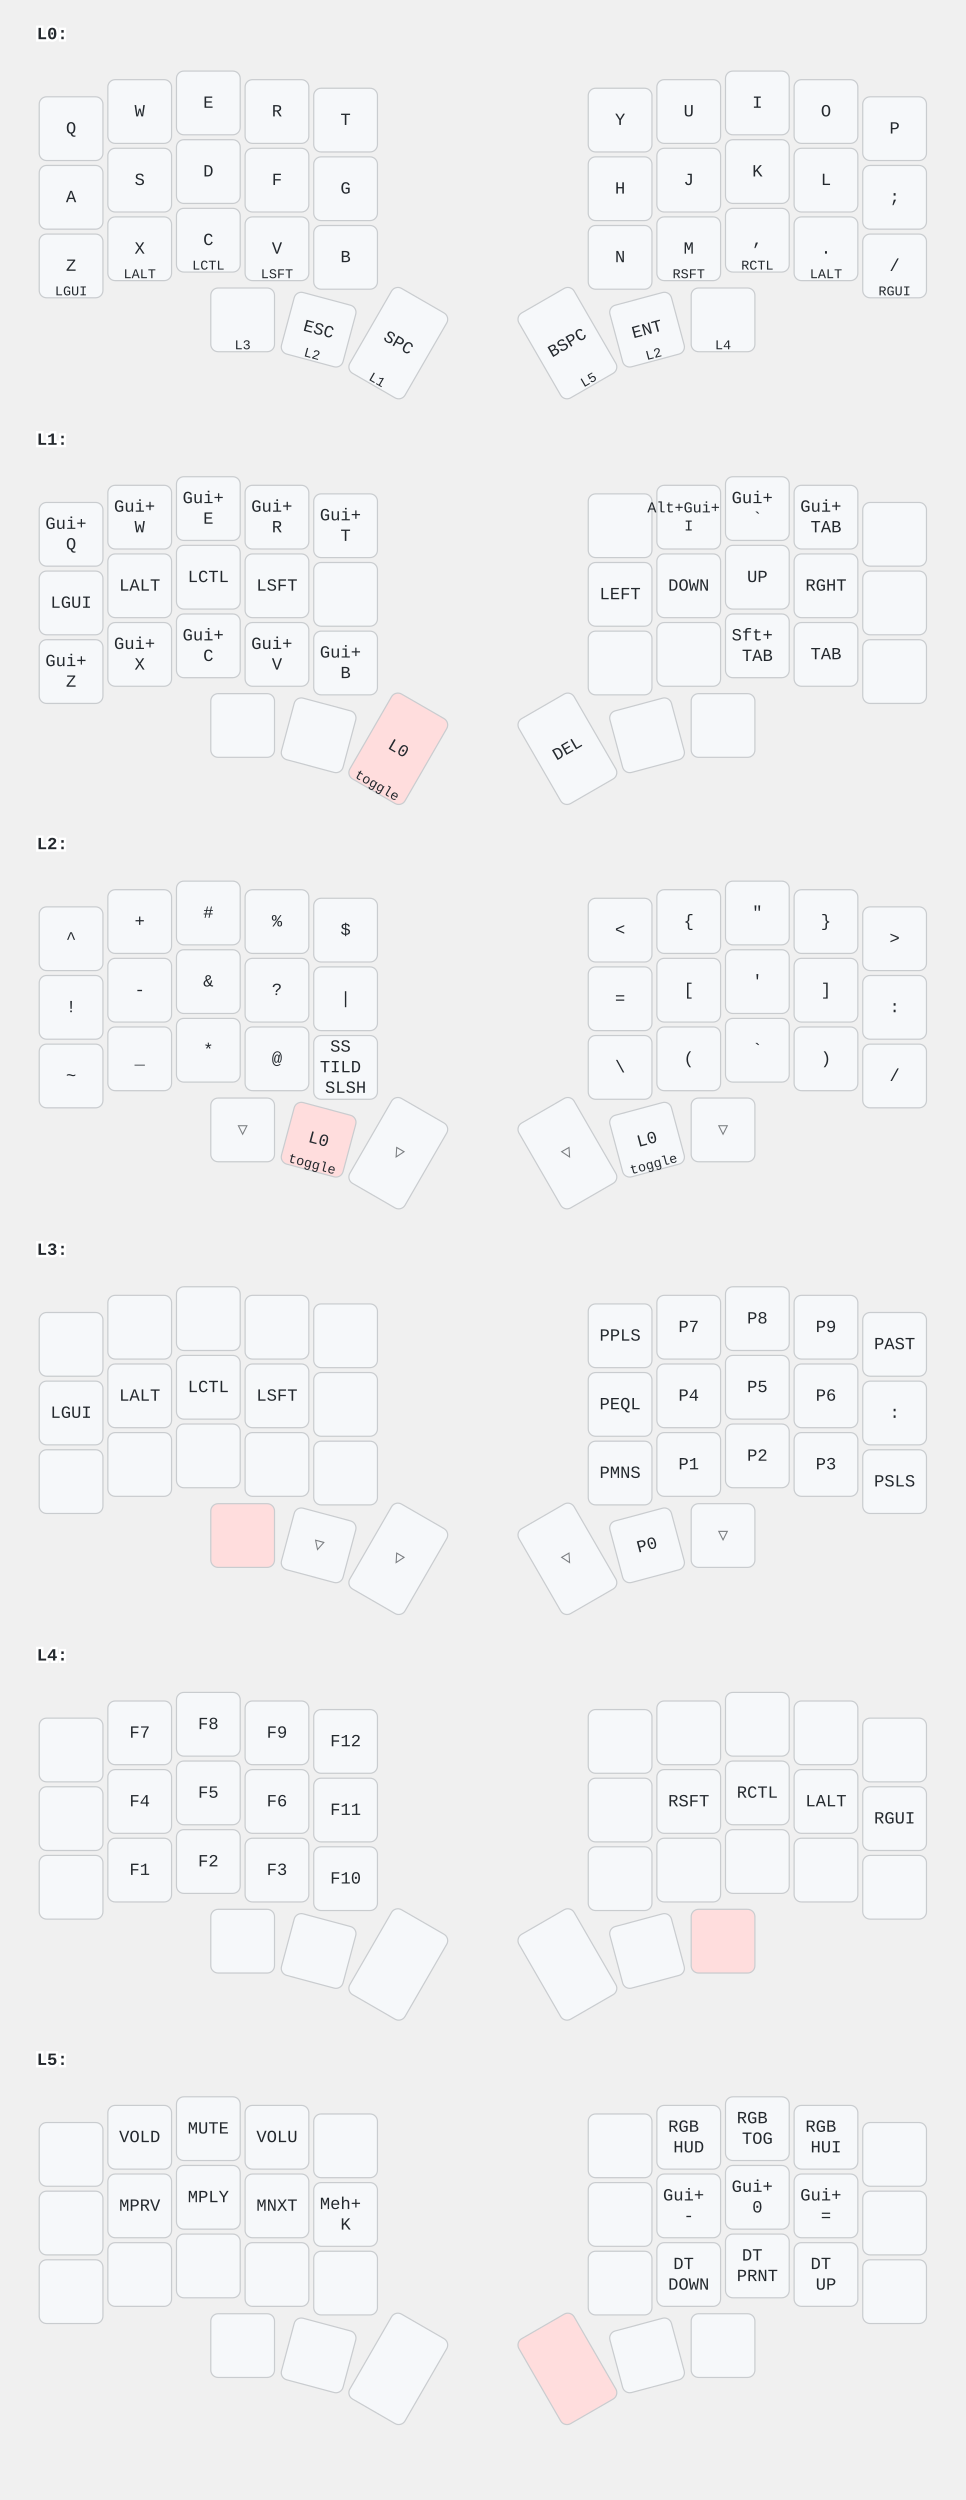
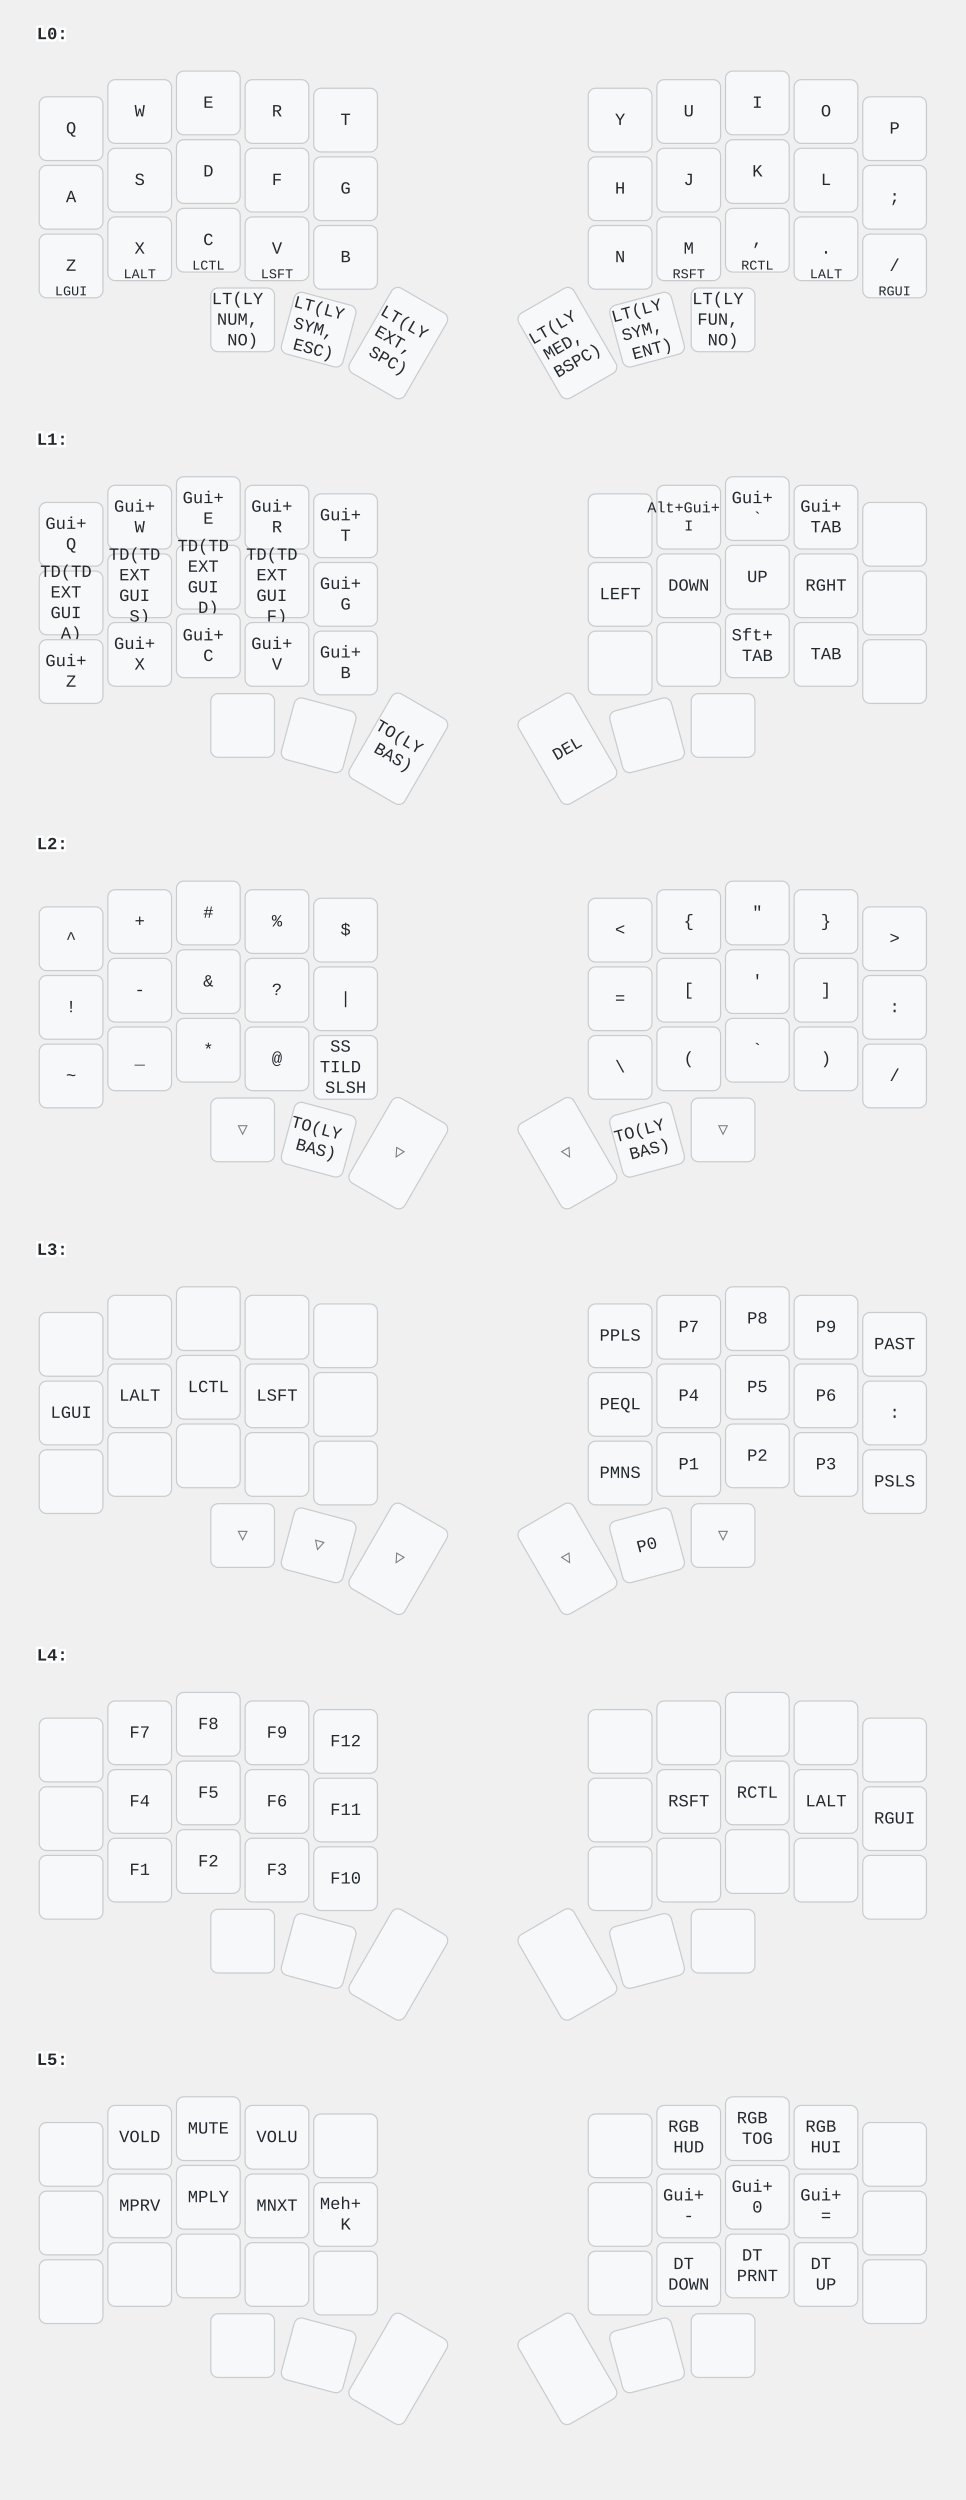
<svg xmlns="http://www.w3.org/2000/svg" width="788" height="2040" viewBox="0 0 788 2040" class="keymap">
  <style>/* inherit to force styles through use tags */
svg path {
    fill: inherit;
}

/* font and background color specifications */
svg.keymap {
    font-family: SFMono-Regular,Consolas,Liberation Mono,Menlo,monospace;
    font-size: 14px;
    font-kerning: normal;
    text-rendering: optimizeLegibility;
    fill: #24292e;
}

/* default key styling */
rect.key {
    fill: #f6f8fa;
}

rect.key, rect.combo {
    stroke: #c9cccf;
    stroke-width: 1;
}

/* default key side styling, only used is draw_key_sides is set */
rect.side {
    filter: brightness(90%);
}

/* color accent for combo boxes */
rect.combo, rect.combo-separate {
    fill: #cdf;
}

/* color accent for held keys */
rect.held, rect.combo.held {
    fill: #fdd;
}

/* color accent for ghost (optional) keys */
rect.ghost, rect.combo.ghost {
    stroke-dasharray: 4, 4;
    stroke-width: 2;
}

text {
    text-anchor: middle;
    dominant-baseline: middle;
}

/* styling for layer labels */
text.label {
    font-weight: bold;
    text-anchor: start;
    stroke: white;
    stroke-width: 4;
    paint-order: stroke;
}

/* styling for optional footer */
text.footer {
    text-anchor: end;
    dominant-baseline: auto;
    stroke: white;
    stroke-width: 4;
    paint-order: stroke;
}

/* styling for combo tap, and key hold/shifted label text */
text.combo, text.hold, text.shifted {
    font-size: 11px;
}

text.hold {
    text-anchor: middle;
    dominant-baseline: auto;
}

text.shifted {
    text-anchor: middle;
    dominant-baseline: hanging;
}

/* styling for hold/shifted label text in combo box */
text.combo.hold, text.combo.shifted {
    font-size: 8px;
}

/* lighter symbol for transparent keys */
text.trans {
    fill: #7b7e81;
}

/* styling for combo dendrons */
path.combo {
    stroke-width: 1;
    stroke: gray;
    fill: none;
}

/* Start Tabler Icons Cleanup */
/* cannot use height/width with glyphs */
.icon-tabler &gt; path {
    fill: inherit;
    stroke: inherit;
    stroke-width: 2;
}
/* hide tabler's default box */
.icon-tabler &gt; path[stroke="none"][fill="none"] {
    visibility: hidden;
}
/* End Tabler Icons Cleanup */
</style>
  <g transform="translate(30, 0)" class="layer-L0">
    <text x="0" y="28" class="label">L0:</text>
    <g transform="translate(0, 56)">
      <g transform="translate(28, 49)" class="key keypos-0">
        <rect rx="6" ry="6" x="-26" y="-26" width="52" height="52" class="key" />
        <text x="0" y="0" class="key tap">Q</text>
      </g>
      <g transform="translate(84, 35)" class="key keypos-1">
        <rect rx="6" ry="6" x="-26" y="-26" width="52" height="52" class="key" />
        <text x="0" y="0" class="key tap">W</text>
      </g>
      <g transform="translate(140, 28)" class="key keypos-2">
        <rect rx="6" ry="6" x="-26" y="-26" width="52" height="52" class="key" />
        <text x="0" y="0" class="key tap">E</text>
      </g>
      <g transform="translate(196, 35)" class="key keypos-3">
        <rect rx="6" ry="6" x="-26" y="-26" width="52" height="52" class="key" />
        <text x="0" y="0" class="key tap">R</text>
      </g>
      <g transform="translate(252, 42)" class="key keypos-4">
        <rect rx="6" ry="6" x="-26" y="-26" width="52" height="52" class="key" />
        <text x="0" y="0" class="key tap">T</text>
      </g>
      <g transform="translate(476, 42)" class="key keypos-5">
        <rect rx="6" ry="6" x="-26" y="-26" width="52" height="52" class="key" />
        <text x="0" y="0" class="key tap">Y</text>
      </g>
      <g transform="translate(532, 35)" class="key keypos-6">
        <rect rx="6" ry="6" x="-26" y="-26" width="52" height="52" class="key" />
        <text x="0" y="0" class="key tap">U</text>
      </g>
      <g transform="translate(588, 28)" class="key keypos-7">
        <rect rx="6" ry="6" x="-26" y="-26" width="52" height="52" class="key" />
        <text x="0" y="0" class="key tap">I</text>
      </g>
      <g transform="translate(644, 35)" class="key keypos-8">
        <rect rx="6" ry="6" x="-26" y="-26" width="52" height="52" class="key" />
        <text x="0" y="0" class="key tap">O</text>
      </g>
      <g transform="translate(700, 49)" class="key keypos-9">
        <rect rx="6" ry="6" x="-26" y="-26" width="52" height="52" class="key" />
        <text x="0" y="0" class="key tap">P</text>
      </g>
      <g transform="translate(28, 105)" class="key keypos-10">
        <rect rx="6" ry="6" x="-26" y="-26" width="52" height="52" class="key" />
        <text x="0" y="0" class="key tap">A</text>
      </g>
      <g transform="translate(84, 91)" class="key keypos-11">
        <rect rx="6" ry="6" x="-26" y="-26" width="52" height="52" class="key" />
        <text x="0" y="0" class="key tap">S</text>
      </g>
      <g transform="translate(140, 84)" class="key keypos-12">
        <rect rx="6" ry="6" x="-26" y="-26" width="52" height="52" class="key" />
        <text x="0" y="0" class="key tap">D</text>
      </g>
      <g transform="translate(196, 91)" class="key keypos-13">
        <rect rx="6" ry="6" x="-26" y="-26" width="52" height="52" class="key" />
        <text x="0" y="0" class="key tap">F</text>
      </g>
      <g transform="translate(252, 98)" class="key keypos-14">
        <rect rx="6" ry="6" x="-26" y="-26" width="52" height="52" class="key" />
        <text x="0" y="0" class="key tap">G</text>
      </g>
      <g transform="translate(476, 98)" class="key keypos-15">
        <rect rx="6" ry="6" x="-26" y="-26" width="52" height="52" class="key" />
        <text x="0" y="0" class="key tap">H</text>
      </g>
      <g transform="translate(532, 91)" class="key keypos-16">
        <rect rx="6" ry="6" x="-26" y="-26" width="52" height="52" class="key" />
        <text x="0" y="0" class="key tap">J</text>
      </g>
      <g transform="translate(588, 84)" class="key keypos-17">
        <rect rx="6" ry="6" x="-26" y="-26" width="52" height="52" class="key" />
        <text x="0" y="0" class="key tap">K</text>
      </g>
      <g transform="translate(644, 91)" class="key keypos-18">
        <rect rx="6" ry="6" x="-26" y="-26" width="52" height="52" class="key" />
        <text x="0" y="0" class="key tap">L</text>
      </g>
      <g transform="translate(700, 105)" class="key keypos-19">
        <rect rx="6" ry="6" x="-26" y="-26" width="52" height="52" class="key" />
        <text x="0" y="0" class="key tap">;</text>
      </g>
      <g transform="translate(28, 161)" class="key keypos-20">
        <rect rx="6" ry="6" x="-26" y="-26" width="52" height="52" class="key" />
        <text x="0" y="0" class="key tap">Z</text>
        <text x="0" y="24" class="key hold">LGUI</text>
      </g>
      <g transform="translate(84, 147)" class="key keypos-21">
        <rect rx="6" ry="6" x="-26" y="-26" width="52" height="52" class="key" />
        <text x="0" y="0" class="key tap">X</text>
        <text x="0" y="24" class="key hold">LALT</text>
      </g>
      <g transform="translate(140, 140)" class="key keypos-22">
        <rect rx="6" ry="6" x="-26" y="-26" width="52" height="52" class="key" />
        <text x="0" y="0" class="key tap">C</text>
        <text x="0" y="24" class="key hold">LCTL</text>
      </g>
      <g transform="translate(196, 147)" class="key keypos-23">
        <rect rx="6" ry="6" x="-26" y="-26" width="52" height="52" class="key" />
        <text x="0" y="0" class="key tap">V</text>
        <text x="0" y="24" class="key hold">LSFT</text>
      </g>
      <g transform="translate(252, 154)" class="key keypos-24">
        <rect rx="6" ry="6" x="-26" y="-26" width="52" height="52" class="key" />
        <text x="0" y="0" class="key tap">B</text>
      </g>
      <g transform="translate(476, 154)" class="key keypos-25">
        <rect rx="6" ry="6" x="-26" y="-26" width="52" height="52" class="key" />
        <text x="0" y="0" class="key tap">N</text>
      </g>
      <g transform="translate(532, 147)" class="key keypos-26">
        <rect rx="6" ry="6" x="-26" y="-26" width="52" height="52" class="key" />
        <text x="0" y="0" class="key tap">M</text>
        <text x="0" y="24" class="key hold">RSFT</text>
      </g>
      <g transform="translate(588, 140)" class="key keypos-27">
        <rect rx="6" ry="6" x="-26" y="-26" width="52" height="52" class="key" />
        <text x="0" y="0" class="key tap">,</text>
        <text x="0" y="24" class="key hold">RCTL</text>
      </g>
      <g transform="translate(644, 147)" class="key keypos-28">
        <rect rx="6" ry="6" x="-26" y="-26" width="52" height="52" class="key" />
        <text x="0" y="0" class="key tap">.</text>
        <text x="0" y="24" class="key hold">LALT</text>
      </g>
      <g transform="translate(700, 161)" class="key keypos-29">
        <rect rx="6" ry="6" x="-26" y="-26" width="52" height="52" class="key" />
        <text x="0" y="0" class="key tap">/</text>
        <text x="0" y="24" class="key hold">RGUI</text>
      </g>
      <g transform="translate(168, 205)" class="key keypos-30">
        <rect rx="6" ry="6" x="-26" y="-26" width="52" height="52" class="key" />
-         <text x="0" y="24" class="key hold">L3</text>
+         <text x="0" y="0" class="key tap">
+           <tspan x="0" dy="-1.2em">LT(LY</tspan>
+           <tspan x="0" dy="1.2em">NUM,</tspan>
+           <tspan x="0" dy="1.2em">NO)</tspan>
+         </text>
      </g>
      <g transform="translate(230, 213) rotate(15.0)" class="key keypos-31">
        <rect rx="6" ry="6" x="-26" y="-26" width="52" height="52" class="key" />
-         <text x="0" y="0" class="key tap">ESC</text>
-         <text x="0" y="24" class="key hold">L2</text>
+         <text x="0" y="0" class="key tap">
+           <tspan x="0" dy="-1.2em">LT(LY</tspan>
+           <tspan x="0" dy="1.2em">SYM,</tspan>
+           <tspan x="0" dy="1.2em">ESC)</tspan>
+         </text>
      </g>
      <g transform="translate(295, 224) rotate(30.0)" class="key keypos-32">
        <rect rx="6" ry="6" x="-26" y="-40" width="52" height="80" class="key" />
-         <text x="0" y="0" class="key tap">SPC</text>
-         <text x="0" y="38" class="key hold">L1</text>
+         <text x="0" y="0" class="key tap">
+           <tspan x="0" dy="-1.2em">LT(LY</tspan>
+           <tspan x="0" dy="1.2em">EXT,</tspan>
+           <tspan x="0" dy="1.2em">SPC)</tspan>
+         </text>
      </g>
      <g transform="translate(433, 224) rotate(-30.0)" class="key keypos-33">
        <rect rx="6" ry="6" x="-26" y="-40" width="52" height="80" class="key" />
-         <text x="0" y="0" class="key tap">BSPC</text>
-         <text x="0" y="38" class="key hold">L5</text>
+         <text x="0" y="0" class="key tap">
+           <tspan x="0" dy="-1.2em">LT(LY</tspan>
+           <tspan x="0" dy="1.2em">MED,</tspan>
+           <tspan x="0" dy="1.2em">BSPC)</tspan>
+         </text>
      </g>
      <g transform="translate(498, 213) rotate(-15.0)" class="key keypos-34">
        <rect rx="6" ry="6" x="-26" y="-26" width="52" height="52" class="key" />
-         <text x="0" y="0" class="key tap">ENT</text>
-         <text x="0" y="24" class="key hold">L2</text>
+         <text x="0" y="0" class="key tap">
+           <tspan x="0" dy="-1.2em">LT(LY</tspan>
+           <tspan x="0" dy="1.2em">SYM,</tspan>
+           <tspan x="0" dy="1.2em">ENT)</tspan>
+         </text>
      </g>
      <g transform="translate(560, 205)" class="key keypos-35">
        <rect rx="6" ry="6" x="-26" y="-26" width="52" height="52" class="key" />
-         <text x="0" y="24" class="key hold">L4</text>
+         <text x="0" y="0" class="key tap">
+           <tspan x="0" dy="-1.2em">LT(LY</tspan>
+           <tspan x="0" dy="1.2em">FUN,</tspan>
+           <tspan x="0" dy="1.2em">NO)</tspan>
+         </text>
      </g>
    </g>
  </g>
  <g transform="translate(30, 331)" class="layer-L1">
    <text x="0" y="28" class="label">L1:</text>
    <g transform="translate(0, 56)">
      <g transform="translate(28, 49)" class="key keypos-0">
        <rect rx="6" ry="6" x="-26" y="-26" width="52" height="52" class="key" />
        <text x="0" y="0" class="key tap">
          <tspan x="0" dy="-0.6em">Gui+</tspan>
          <tspan x="0" dy="1.2em">Q</tspan>
        </text>
      </g>
      <g transform="translate(84, 35)" class="key keypos-1">
        <rect rx="6" ry="6" x="-26" y="-26" width="52" height="52" class="key" />
        <text x="0" y="0" class="key tap">
          <tspan x="0" dy="-0.6em">Gui+</tspan>
          <tspan x="0" dy="1.2em">W</tspan>
        </text>
      </g>
      <g transform="translate(140, 28)" class="key keypos-2">
        <rect rx="6" ry="6" x="-26" y="-26" width="52" height="52" class="key" />
        <text x="0" y="0" class="key tap">
          <tspan x="0" dy="-0.6em">Gui+</tspan>
          <tspan x="0" dy="1.2em">E</tspan>
        </text>
      </g>
      <g transform="translate(196, 35)" class="key keypos-3">
        <rect rx="6" ry="6" x="-26" y="-26" width="52" height="52" class="key" />
        <text x="0" y="0" class="key tap">
          <tspan x="0" dy="-0.6em">Gui+</tspan>
          <tspan x="0" dy="1.2em">R</tspan>
        </text>
      </g>
      <g transform="translate(252, 42)" class="key keypos-4">
        <rect rx="6" ry="6" x="-26" y="-26" width="52" height="52" class="key" />
        <text x="0" y="0" class="key tap">
          <tspan x="0" dy="-0.6em">Gui+</tspan>
          <tspan x="0" dy="1.2em">T</tspan>
        </text>
      </g>
      <g transform="translate(476, 42)" class="key keypos-5">
        <rect rx="6" ry="6" x="-26" y="-26" width="52" height="52" class="key" />
      </g>
      <g transform="translate(532, 35)" class="key keypos-6">
        <rect rx="6" ry="6" x="-26" y="-26" width="52" height="52" class="key" />
        <text x="0" y="0" class="key tap">
          <tspan x="0" dy="-0.6em" style="font-size: 88%">Alt+Gui+</tspan>
          <tspan x="0" dy="1.2em" style="font-size: 88%">I</tspan>
        </text>
      </g>
      <g transform="translate(588, 28)" class="key keypos-7">
        <rect rx="6" ry="6" x="-26" y="-26" width="52" height="52" class="key" />
        <text x="0" y="0" class="key tap">
          <tspan x="0" dy="-0.6em">Gui+</tspan>
          <tspan x="0" dy="1.2em">`</tspan>
        </text>
      </g>
      <g transform="translate(644, 35)" class="key keypos-8">
        <rect rx="6" ry="6" x="-26" y="-26" width="52" height="52" class="key" />
        <text x="0" y="0" class="key tap">
          <tspan x="0" dy="-0.6em">Gui+</tspan>
          <tspan x="0" dy="1.2em">TAB</tspan>
        </text>
      </g>
      <g transform="translate(700, 49)" class="key keypos-9">
        <rect rx="6" ry="6" x="-26" y="-26" width="52" height="52" class="key" />
      </g>
      <g transform="translate(28, 105)" class="key keypos-10">
        <rect rx="6" ry="6" x="-26" y="-26" width="52" height="52" class="key" />
-         <text x="0" y="0" class="key tap">LGUI</text>
+         <text x="0" y="0" class="key tap">
+           <tspan x="0" dy="-1.8em">TD(TD</tspan>
+           <tspan x="0" dy="1.2em">EXT</tspan>
+           <tspan x="0" dy="1.2em">GUI</tspan>
+           <tspan x="0" dy="1.2em">A)</tspan>
+         </text>
      </g>
      <g transform="translate(84, 91)" class="key keypos-11">
        <rect rx="6" ry="6" x="-26" y="-26" width="52" height="52" class="key" />
-         <text x="0" y="0" class="key tap">LALT</text>
+         <text x="0" y="0" class="key tap">
+           <tspan x="0" dy="-1.8em">TD(TD</tspan>
+           <tspan x="0" dy="1.2em">EXT</tspan>
+           <tspan x="0" dy="1.2em">GUI</tspan>
+           <tspan x="0" dy="1.2em">S)</tspan>
+         </text>
      </g>
      <g transform="translate(140, 84)" class="key keypos-12">
        <rect rx="6" ry="6" x="-26" y="-26" width="52" height="52" class="key" />
-         <text x="0" y="0" class="key tap">LCTL</text>
+         <text x="0" y="0" class="key tap">
+           <tspan x="0" dy="-1.8em">TD(TD</tspan>
+           <tspan x="0" dy="1.2em">EXT</tspan>
+           <tspan x="0" dy="1.2em">GUI</tspan>
+           <tspan x="0" dy="1.2em">D)</tspan>
+         </text>
      </g>
      <g transform="translate(196, 91)" class="key keypos-13">
        <rect rx="6" ry="6" x="-26" y="-26" width="52" height="52" class="key" />
-         <text x="0" y="0" class="key tap">LSFT</text>
+         <text x="0" y="0" class="key tap">
+           <tspan x="0" dy="-1.8em">TD(TD</tspan>
+           <tspan x="0" dy="1.2em">EXT</tspan>
+           <tspan x="0" dy="1.2em">GUI</tspan>
+           <tspan x="0" dy="1.2em">F)</tspan>
+         </text>
      </g>
      <g transform="translate(252, 98)" class="key keypos-14">
        <rect rx="6" ry="6" x="-26" y="-26" width="52" height="52" class="key" />
+         <text x="0" y="0" class="key tap">
+           <tspan x="0" dy="-0.6em">Gui+</tspan>
+           <tspan x="0" dy="1.2em">G</tspan>
+         </text>
      </g>
      <g transform="translate(476, 98)" class="key keypos-15">
        <rect rx="6" ry="6" x="-26" y="-26" width="52" height="52" class="key" />
        <text x="0" y="0" class="key tap">LEFT</text>
      </g>
      <g transform="translate(532, 91)" class="key keypos-16">
        <rect rx="6" ry="6" x="-26" y="-26" width="52" height="52" class="key" />
        <text x="0" y="0" class="key tap">DOWN</text>
      </g>
      <g transform="translate(588, 84)" class="key keypos-17">
        <rect rx="6" ry="6" x="-26" y="-26" width="52" height="52" class="key" />
        <text x="0" y="0" class="key tap">UP</text>
      </g>
      <g transform="translate(644, 91)" class="key keypos-18">
        <rect rx="6" ry="6" x="-26" y="-26" width="52" height="52" class="key" />
        <text x="0" y="0" class="key tap">RGHT</text>
      </g>
      <g transform="translate(700, 105)" class="key keypos-19">
        <rect rx="6" ry="6" x="-26" y="-26" width="52" height="52" class="key" />
      </g>
      <g transform="translate(28, 161)" class="key keypos-20">
        <rect rx="6" ry="6" x="-26" y="-26" width="52" height="52" class="key" />
        <text x="0" y="0" class="key tap">
          <tspan x="0" dy="-0.6em">Gui+</tspan>
          <tspan x="0" dy="1.2em">Z</tspan>
        </text>
      </g>
      <g transform="translate(84, 147)" class="key keypos-21">
        <rect rx="6" ry="6" x="-26" y="-26" width="52" height="52" class="key" />
        <text x="0" y="0" class="key tap">
          <tspan x="0" dy="-0.6em">Gui+</tspan>
          <tspan x="0" dy="1.2em">X</tspan>
        </text>
      </g>
      <g transform="translate(140, 140)" class="key keypos-22">
        <rect rx="6" ry="6" x="-26" y="-26" width="52" height="52" class="key" />
        <text x="0" y="0" class="key tap">
          <tspan x="0" dy="-0.6em">Gui+</tspan>
          <tspan x="0" dy="1.2em">C</tspan>
        </text>
      </g>
      <g transform="translate(196, 147)" class="key keypos-23">
        <rect rx="6" ry="6" x="-26" y="-26" width="52" height="52" class="key" />
        <text x="0" y="0" class="key tap">
          <tspan x="0" dy="-0.6em">Gui+</tspan>
          <tspan x="0" dy="1.2em">V</tspan>
        </text>
      </g>
      <g transform="translate(252, 154)" class="key keypos-24">
        <rect rx="6" ry="6" x="-26" y="-26" width="52" height="52" class="key" />
        <text x="0" y="0" class="key tap">
          <tspan x="0" dy="-0.6em">Gui+</tspan>
          <tspan x="0" dy="1.2em">B</tspan>
        </text>
      </g>
      <g transform="translate(476, 154)" class="key keypos-25">
        <rect rx="6" ry="6" x="-26" y="-26" width="52" height="52" class="key" />
      </g>
      <g transform="translate(532, 147)" class="key keypos-26">
        <rect rx="6" ry="6" x="-26" y="-26" width="52" height="52" class="key" />
      </g>
      <g transform="translate(588, 140)" class="key keypos-27">
        <rect rx="6" ry="6" x="-26" y="-26" width="52" height="52" class="key" />
        <text x="0" y="0" class="key tap">
          <tspan x="0" dy="-0.6em">Sft+</tspan>
          <tspan x="0" dy="1.2em">TAB</tspan>
        </text>
      </g>
      <g transform="translate(644, 147)" class="key keypos-28">
        <rect rx="6" ry="6" x="-26" y="-26" width="52" height="52" class="key" />
        <text x="0" y="0" class="key tap">TAB</text>
      </g>
      <g transform="translate(700, 161)" class="key keypos-29">
        <rect rx="6" ry="6" x="-26" y="-26" width="52" height="52" class="key" />
      </g>
      <g transform="translate(168, 205)" class="key keypos-30">
        <rect rx="6" ry="6" x="-26" y="-26" width="52" height="52" class="key" />
      </g>
      <g transform="translate(230, 213) rotate(15.0)" class="key keypos-31">
        <rect rx="6" ry="6" x="-26" y="-26" width="52" height="52" class="key" />
      </g>
-       <g transform="translate(295, 224) rotate(30.0)" class="key held keypos-32">
-         <rect rx="6" ry="6" x="-26" y="-40" width="52" height="80" class="key held" />
-         <text x="0" y="0" class="key held tap">L0</text>
-         <text x="0" y="38" class="key held hold">toggle</text>
+       <g transform="translate(295, 224) rotate(30.0)" class="key keypos-32">
+         <rect rx="6" ry="6" x="-26" y="-40" width="52" height="80" class="key" />
+         <text x="0" y="0" class="key tap">
+           <tspan x="0" dy="-0.6em">TO(LY</tspan>
+           <tspan x="0" dy="1.2em">BAS)</tspan>
+         </text>
      </g>
      <g transform="translate(433, 224) rotate(-30.0)" class="key keypos-33">
        <rect rx="6" ry="6" x="-26" y="-40" width="52" height="80" class="key" />
        <text x="0" y="0" class="key tap">DEL</text>
      </g>
      <g transform="translate(498, 213) rotate(-15.0)" class="key keypos-34">
        <rect rx="6" ry="6" x="-26" y="-26" width="52" height="52" class="key" />
      </g>
      <g transform="translate(560, 205)" class="key keypos-35">
        <rect rx="6" ry="6" x="-26" y="-26" width="52" height="52" class="key" />
      </g>
    </g>
  </g>
  <g transform="translate(30, 661)" class="layer-L2">
    <text x="0" y="28" class="label">L2:</text>
    <g transform="translate(0, 56)">
      <g transform="translate(28, 49)" class="key keypos-0">
        <rect rx="6" ry="6" x="-26" y="-26" width="52" height="52" class="key" />
        <text x="0" y="0" class="key tap">^</text>
      </g>
      <g transform="translate(84, 35)" class="key keypos-1">
        <rect rx="6" ry="6" x="-26" y="-26" width="52" height="52" class="key" />
        <text x="0" y="0" class="key tap">+</text>
      </g>
      <g transform="translate(140, 28)" class="key keypos-2">
        <rect rx="6" ry="6" x="-26" y="-26" width="52" height="52" class="key" />
        <text x="0" y="0" class="key tap">#</text>
      </g>
      <g transform="translate(196, 35)" class="key keypos-3">
        <rect rx="6" ry="6" x="-26" y="-26" width="52" height="52" class="key" />
        <text x="0" y="0" class="key tap">%</text>
      </g>
      <g transform="translate(252, 42)" class="key keypos-4">
        <rect rx="6" ry="6" x="-26" y="-26" width="52" height="52" class="key" />
        <text x="0" y="0" class="key tap">$</text>
      </g>
      <g transform="translate(476, 42)" class="key keypos-5">
        <rect rx="6" ry="6" x="-26" y="-26" width="52" height="52" class="key" />
        <text x="0" y="0" class="key tap">&lt;</text>
      </g>
      <g transform="translate(532, 35)" class="key keypos-6">
        <rect rx="6" ry="6" x="-26" y="-26" width="52" height="52" class="key" />
        <text x="0" y="0" class="key tap">{</text>
      </g>
      <g transform="translate(588, 28)" class="key keypos-7">
        <rect rx="6" ry="6" x="-26" y="-26" width="52" height="52" class="key" />
        <text x="0" y="0" class="key tap">"</text>
      </g>
      <g transform="translate(644, 35)" class="key keypos-8">
        <rect rx="6" ry="6" x="-26" y="-26" width="52" height="52" class="key" />
        <text x="0" y="0" class="key tap">}</text>
      </g>
      <g transform="translate(700, 49)" class="key keypos-9">
        <rect rx="6" ry="6" x="-26" y="-26" width="52" height="52" class="key" />
        <text x="0" y="0" class="key tap">&gt;</text>
      </g>
      <g transform="translate(28, 105)" class="key keypos-10">
        <rect rx="6" ry="6" x="-26" y="-26" width="52" height="52" class="key" />
        <text x="0" y="0" class="key tap">!</text>
      </g>
      <g transform="translate(84, 91)" class="key keypos-11">
        <rect rx="6" ry="6" x="-26" y="-26" width="52" height="52" class="key" />
        <text x="0" y="0" class="key tap">-</text>
      </g>
      <g transform="translate(140, 84)" class="key keypos-12">
        <rect rx="6" ry="6" x="-26" y="-26" width="52" height="52" class="key" />
        <text x="0" y="0" class="key tap">&amp;</text>
      </g>
      <g transform="translate(196, 91)" class="key keypos-13">
        <rect rx="6" ry="6" x="-26" y="-26" width="52" height="52" class="key" />
        <text x="0" y="0" class="key tap">?</text>
      </g>
      <g transform="translate(252, 98)" class="key keypos-14">
        <rect rx="6" ry="6" x="-26" y="-26" width="52" height="52" class="key" />
        <text x="0" y="0" class="key tap">|</text>
      </g>
      <g transform="translate(476, 98)" class="key keypos-15">
        <rect rx="6" ry="6" x="-26" y="-26" width="52" height="52" class="key" />
        <text x="0" y="0" class="key tap">=</text>
      </g>
      <g transform="translate(532, 91)" class="key keypos-16">
        <rect rx="6" ry="6" x="-26" y="-26" width="52" height="52" class="key" />
        <text x="0" y="0" class="key tap">[</text>
      </g>
      <g transform="translate(588, 84)" class="key keypos-17">
        <rect rx="6" ry="6" x="-26" y="-26" width="52" height="52" class="key" />
        <text x="0" y="0" class="key tap">'</text>
      </g>
      <g transform="translate(644, 91)" class="key keypos-18">
        <rect rx="6" ry="6" x="-26" y="-26" width="52" height="52" class="key" />
        <text x="0" y="0" class="key tap">]</text>
      </g>
      <g transform="translate(700, 105)" class="key keypos-19">
        <rect rx="6" ry="6" x="-26" y="-26" width="52" height="52" class="key" />
        <text x="0" y="0" class="key tap">:</text>
      </g>
      <g transform="translate(28, 161)" class="key keypos-20">
        <rect rx="6" ry="6" x="-26" y="-26" width="52" height="52" class="key" />
        <text x="0" y="0" class="key tap">~</text>
      </g>
      <g transform="translate(84, 147)" class="key keypos-21">
        <rect rx="6" ry="6" x="-26" y="-26" width="52" height="52" class="key" />
        <text x="0" y="0" class="key tap">_</text>
      </g>
      <g transform="translate(140, 140)" class="key keypos-22">
        <rect rx="6" ry="6" x="-26" y="-26" width="52" height="52" class="key" />
        <text x="0" y="0" class="key tap">*</text>
      </g>
      <g transform="translate(196, 147)" class="key keypos-23">
        <rect rx="6" ry="6" x="-26" y="-26" width="52" height="52" class="key" />
        <text x="0" y="0" class="key tap">@</text>
      </g>
      <g transform="translate(252, 154)" class="key keypos-24">
        <rect rx="6" ry="6" x="-26" y="-26" width="52" height="52" class="key" />
        <text x="0" y="0" class="key tap">
          <tspan x="0" dy="-1.2em">SS</tspan>
          <tspan x="0" dy="1.2em">TILD</tspan>
          <tspan x="0" dy="1.2em">SLSH</tspan>
        </text>
      </g>
      <g transform="translate(476, 154)" class="key keypos-25">
        <rect rx="6" ry="6" x="-26" y="-26" width="52" height="52" class="key" />
        <text x="0" y="0" class="key tap">\</text>
      </g>
      <g transform="translate(532, 147)" class="key keypos-26">
        <rect rx="6" ry="6" x="-26" y="-26" width="52" height="52" class="key" />
        <text x="0" y="0" class="key tap">(</text>
      </g>
      <g transform="translate(588, 140)" class="key keypos-27">
        <rect rx="6" ry="6" x="-26" y="-26" width="52" height="52" class="key" />
        <text x="0" y="0" class="key tap">`</text>
      </g>
      <g transform="translate(644, 147)" class="key keypos-28">
        <rect rx="6" ry="6" x="-26" y="-26" width="52" height="52" class="key" />
        <text x="0" y="0" class="key tap">)</text>
      </g>
      <g transform="translate(700, 161)" class="key keypos-29">
        <rect rx="6" ry="6" x="-26" y="-26" width="52" height="52" class="key" />
        <text x="0" y="0" class="key tap">/</text>
      </g>
      <g transform="translate(168, 205)" class="key trans keypos-30">
        <rect rx="6" ry="6" x="-26" y="-26" width="52" height="52" class="key trans" />
        <text x="0" y="0" class="key trans tap">▽</text>
      </g>
-       <g transform="translate(230, 213) rotate(15.0)" class="key held keypos-31">
-         <rect rx="6" ry="6" x="-26" y="-26" width="52" height="52" class="key held" />
-         <text x="0" y="0" class="key held tap">L0</text>
-         <text x="0" y="24" class="key held hold">toggle</text>
+       <g transform="translate(230, 213) rotate(15.0)" class="key keypos-31">
+         <rect rx="6" ry="6" x="-26" y="-26" width="52" height="52" class="key" />
+         <text x="0" y="0" class="key tap">
+           <tspan x="0" dy="-0.6em">TO(LY</tspan>
+           <tspan x="0" dy="1.2em">BAS)</tspan>
+         </text>
      </g>
      <g transform="translate(295, 224) rotate(30.0)" class="key trans keypos-32">
        <rect rx="6" ry="6" x="-26" y="-40" width="52" height="80" class="key trans" />
        <text x="0" y="0" class="key trans tap">▽</text>
      </g>
      <g transform="translate(433, 224) rotate(-30.0)" class="key trans keypos-33">
        <rect rx="6" ry="6" x="-26" y="-40" width="52" height="80" class="key trans" />
        <text x="0" y="0" class="key trans tap">▽</text>
      </g>
      <g transform="translate(498, 213) rotate(-15.0)" class="key keypos-34">
        <rect rx="6" ry="6" x="-26" y="-26" width="52" height="52" class="key" />
-         <text x="0" y="0" class="key tap">L0</text>
-         <text x="0" y="24" class="key hold">toggle</text>
+         <text x="0" y="0" class="key tap">
+           <tspan x="0" dy="-0.6em">TO(LY</tspan>
+           <tspan x="0" dy="1.2em">BAS)</tspan>
+         </text>
      </g>
      <g transform="translate(560, 205)" class="key trans keypos-35">
        <rect rx="6" ry="6" x="-26" y="-26" width="52" height="52" class="key trans" />
        <text x="0" y="0" class="key trans tap">▽</text>
      </g>
    </g>
  </g>
  <g transform="translate(30, 992)" class="layer-L3">
    <text x="0" y="28" class="label">L3:</text>
    <g transform="translate(0, 56)">
      <g transform="translate(28, 49)" class="key keypos-0">
        <rect rx="6" ry="6" x="-26" y="-26" width="52" height="52" class="key" />
      </g>
      <g transform="translate(84, 35)" class="key keypos-1">
        <rect rx="6" ry="6" x="-26" y="-26" width="52" height="52" class="key" />
      </g>
      <g transform="translate(140, 28)" class="key keypos-2">
        <rect rx="6" ry="6" x="-26" y="-26" width="52" height="52" class="key" />
      </g>
      <g transform="translate(196, 35)" class="key keypos-3">
        <rect rx="6" ry="6" x="-26" y="-26" width="52" height="52" class="key" />
      </g>
      <g transform="translate(252, 42)" class="key keypos-4">
        <rect rx="6" ry="6" x="-26" y="-26" width="52" height="52" class="key" />
      </g>
      <g transform="translate(476, 42)" class="key keypos-5">
        <rect rx="6" ry="6" x="-26" y="-26" width="52" height="52" class="key" />
        <text x="0" y="0" class="key tap">PPLS</text>
      </g>
      <g transform="translate(532, 35)" class="key keypos-6">
        <rect rx="6" ry="6" x="-26" y="-26" width="52" height="52" class="key" />
        <text x="0" y="0" class="key tap">P7</text>
      </g>
      <g transform="translate(588, 28)" class="key keypos-7">
        <rect rx="6" ry="6" x="-26" y="-26" width="52" height="52" class="key" />
        <text x="0" y="0" class="key tap">P8</text>
      </g>
      <g transform="translate(644, 35)" class="key keypos-8">
        <rect rx="6" ry="6" x="-26" y="-26" width="52" height="52" class="key" />
        <text x="0" y="0" class="key tap">P9</text>
      </g>
      <g transform="translate(700, 49)" class="key keypos-9">
        <rect rx="6" ry="6" x="-26" y="-26" width="52" height="52" class="key" />
        <text x="0" y="0" class="key tap">PAST</text>
      </g>
      <g transform="translate(28, 105)" class="key keypos-10">
        <rect rx="6" ry="6" x="-26" y="-26" width="52" height="52" class="key" />
        <text x="0" y="0" class="key tap">LGUI</text>
      </g>
      <g transform="translate(84, 91)" class="key keypos-11">
        <rect rx="6" ry="6" x="-26" y="-26" width="52" height="52" class="key" />
        <text x="0" y="0" class="key tap">LALT</text>
      </g>
      <g transform="translate(140, 84)" class="key keypos-12">
        <rect rx="6" ry="6" x="-26" y="-26" width="52" height="52" class="key" />
        <text x="0" y="0" class="key tap">LCTL</text>
      </g>
      <g transform="translate(196, 91)" class="key keypos-13">
        <rect rx="6" ry="6" x="-26" y="-26" width="52" height="52" class="key" />
        <text x="0" y="0" class="key tap">LSFT</text>
      </g>
      <g transform="translate(252, 98)" class="key keypos-14">
        <rect rx="6" ry="6" x="-26" y="-26" width="52" height="52" class="key" />
      </g>
      <g transform="translate(476, 98)" class="key keypos-15">
        <rect rx="6" ry="6" x="-26" y="-26" width="52" height="52" class="key" />
        <text x="0" y="0" class="key tap">PEQL</text>
      </g>
      <g transform="translate(532, 91)" class="key keypos-16">
        <rect rx="6" ry="6" x="-26" y="-26" width="52" height="52" class="key" />
        <text x="0" y="0" class="key tap">P4</text>
      </g>
      <g transform="translate(588, 84)" class="key keypos-17">
        <rect rx="6" ry="6" x="-26" y="-26" width="52" height="52" class="key" />
        <text x="0" y="0" class="key tap">P5</text>
      </g>
      <g transform="translate(644, 91)" class="key keypos-18">
        <rect rx="6" ry="6" x="-26" y="-26" width="52" height="52" class="key" />
        <text x="0" y="0" class="key tap">P6</text>
      </g>
      <g transform="translate(700, 105)" class="key keypos-19">
        <rect rx="6" ry="6" x="-26" y="-26" width="52" height="52" class="key" />
        <text x="0" y="0" class="key tap">:</text>
      </g>
      <g transform="translate(28, 161)" class="key keypos-20">
        <rect rx="6" ry="6" x="-26" y="-26" width="52" height="52" class="key" />
      </g>
      <g transform="translate(84, 147)" class="key keypos-21">
        <rect rx="6" ry="6" x="-26" y="-26" width="52" height="52" class="key" />
      </g>
      <g transform="translate(140, 140)" class="key keypos-22">
        <rect rx="6" ry="6" x="-26" y="-26" width="52" height="52" class="key" />
      </g>
      <g transform="translate(196, 147)" class="key keypos-23">
        <rect rx="6" ry="6" x="-26" y="-26" width="52" height="52" class="key" />
      </g>
      <g transform="translate(252, 154)" class="key keypos-24">
        <rect rx="6" ry="6" x="-26" y="-26" width="52" height="52" class="key" />
      </g>
      <g transform="translate(476, 154)" class="key keypos-25">
        <rect rx="6" ry="6" x="-26" y="-26" width="52" height="52" class="key" />
        <text x="0" y="0" class="key tap">PMNS</text>
      </g>
      <g transform="translate(532, 147)" class="key keypos-26">
        <rect rx="6" ry="6" x="-26" y="-26" width="52" height="52" class="key" />
        <text x="0" y="0" class="key tap">P1</text>
      </g>
      <g transform="translate(588, 140)" class="key keypos-27">
        <rect rx="6" ry="6" x="-26" y="-26" width="52" height="52" class="key" />
        <text x="0" y="0" class="key tap">P2</text>
      </g>
      <g transform="translate(644, 147)" class="key keypos-28">
        <rect rx="6" ry="6" x="-26" y="-26" width="52" height="52" class="key" />
        <text x="0" y="0" class="key tap">P3</text>
      </g>
      <g transform="translate(700, 161)" class="key keypos-29">
        <rect rx="6" ry="6" x="-26" y="-26" width="52" height="52" class="key" />
        <text x="0" y="0" class="key tap">PSLS</text>
      </g>
-       <g transform="translate(168, 205)" class="key held keypos-30">
-         <rect rx="6" ry="6" x="-26" y="-26" width="52" height="52" class="key held" />
+       <g transform="translate(168, 205)" class="key trans keypos-30">
+         <rect rx="6" ry="6" x="-26" y="-26" width="52" height="52" class="key trans" />
+         <text x="0" y="0" class="key trans tap">▽</text>
      </g>
      <g transform="translate(230, 213) rotate(15.0)" class="key trans keypos-31">
        <rect rx="6" ry="6" x="-26" y="-26" width="52" height="52" class="key trans" />
        <text x="0" y="0" class="key trans tap">▽</text>
      </g>
      <g transform="translate(295, 224) rotate(30.0)" class="key trans keypos-32">
        <rect rx="6" ry="6" x="-26" y="-40" width="52" height="80" class="key trans" />
        <text x="0" y="0" class="key trans tap">▽</text>
      </g>
      <g transform="translate(433, 224) rotate(-30.0)" class="key trans keypos-33">
        <rect rx="6" ry="6" x="-26" y="-40" width="52" height="80" class="key trans" />
        <text x="0" y="0" class="key trans tap">▽</text>
      </g>
      <g transform="translate(498, 213) rotate(-15.0)" class="key keypos-34">
        <rect rx="6" ry="6" x="-26" y="-26" width="52" height="52" class="key" />
        <text x="0" y="0" class="key tap">P0</text>
      </g>
      <g transform="translate(560, 205)" class="key trans keypos-35">
        <rect rx="6" ry="6" x="-26" y="-26" width="52" height="52" class="key trans" />
        <text x="0" y="0" class="key trans tap">▽</text>
      </g>
    </g>
  </g>
  <g transform="translate(30, 1323)" class="layer-L4">
    <text x="0" y="28" class="label">L4:</text>
    <g transform="translate(0, 56)">
      <g transform="translate(28, 49)" class="key keypos-0">
        <rect rx="6" ry="6" x="-26" y="-26" width="52" height="52" class="key" />
      </g>
      <g transform="translate(84, 35)" class="key keypos-1">
        <rect rx="6" ry="6" x="-26" y="-26" width="52" height="52" class="key" />
        <text x="0" y="0" class="key tap">F7</text>
      </g>
      <g transform="translate(140, 28)" class="key keypos-2">
        <rect rx="6" ry="6" x="-26" y="-26" width="52" height="52" class="key" />
        <text x="0" y="0" class="key tap">F8</text>
      </g>
      <g transform="translate(196, 35)" class="key keypos-3">
        <rect rx="6" ry="6" x="-26" y="-26" width="52" height="52" class="key" />
        <text x="0" y="0" class="key tap">F9</text>
      </g>
      <g transform="translate(252, 42)" class="key keypos-4">
        <rect rx="6" ry="6" x="-26" y="-26" width="52" height="52" class="key" />
        <text x="0" y="0" class="key tap">F12</text>
      </g>
      <g transform="translate(476, 42)" class="key keypos-5">
        <rect rx="6" ry="6" x="-26" y="-26" width="52" height="52" class="key" />
      </g>
      <g transform="translate(532, 35)" class="key keypos-6">
        <rect rx="6" ry="6" x="-26" y="-26" width="52" height="52" class="key" />
      </g>
      <g transform="translate(588, 28)" class="key keypos-7">
        <rect rx="6" ry="6" x="-26" y="-26" width="52" height="52" class="key" />
      </g>
      <g transform="translate(644, 35)" class="key keypos-8">
        <rect rx="6" ry="6" x="-26" y="-26" width="52" height="52" class="key" />
      </g>
      <g transform="translate(700, 49)" class="key keypos-9">
        <rect rx="6" ry="6" x="-26" y="-26" width="52" height="52" class="key" />
      </g>
      <g transform="translate(28, 105)" class="key keypos-10">
        <rect rx="6" ry="6" x="-26" y="-26" width="52" height="52" class="key" />
      </g>
      <g transform="translate(84, 91)" class="key keypos-11">
        <rect rx="6" ry="6" x="-26" y="-26" width="52" height="52" class="key" />
        <text x="0" y="0" class="key tap">F4</text>
      </g>
      <g transform="translate(140, 84)" class="key keypos-12">
        <rect rx="6" ry="6" x="-26" y="-26" width="52" height="52" class="key" />
        <text x="0" y="0" class="key tap">F5</text>
      </g>
      <g transform="translate(196, 91)" class="key keypos-13">
        <rect rx="6" ry="6" x="-26" y="-26" width="52" height="52" class="key" />
        <text x="0" y="0" class="key tap">F6</text>
      </g>
      <g transform="translate(252, 98)" class="key keypos-14">
        <rect rx="6" ry="6" x="-26" y="-26" width="52" height="52" class="key" />
        <text x="0" y="0" class="key tap">F11</text>
      </g>
      <g transform="translate(476, 98)" class="key keypos-15">
        <rect rx="6" ry="6" x="-26" y="-26" width="52" height="52" class="key" />
      </g>
      <g transform="translate(532, 91)" class="key keypos-16">
        <rect rx="6" ry="6" x="-26" y="-26" width="52" height="52" class="key" />
        <text x="0" y="0" class="key tap">RSFT</text>
      </g>
      <g transform="translate(588, 84)" class="key keypos-17">
        <rect rx="6" ry="6" x="-26" y="-26" width="52" height="52" class="key" />
        <text x="0" y="0" class="key tap">RCTL</text>
      </g>
      <g transform="translate(644, 91)" class="key keypos-18">
        <rect rx="6" ry="6" x="-26" y="-26" width="52" height="52" class="key" />
        <text x="0" y="0" class="key tap">LALT</text>
      </g>
      <g transform="translate(700, 105)" class="key keypos-19">
        <rect rx="6" ry="6" x="-26" y="-26" width="52" height="52" class="key" />
        <text x="0" y="0" class="key tap">RGUI</text>
      </g>
      <g transform="translate(28, 161)" class="key keypos-20">
        <rect rx="6" ry="6" x="-26" y="-26" width="52" height="52" class="key" />
      </g>
      <g transform="translate(84, 147)" class="key keypos-21">
        <rect rx="6" ry="6" x="-26" y="-26" width="52" height="52" class="key" />
        <text x="0" y="0" class="key tap">F1</text>
      </g>
      <g transform="translate(140, 140)" class="key keypos-22">
        <rect rx="6" ry="6" x="-26" y="-26" width="52" height="52" class="key" />
        <text x="0" y="0" class="key tap">F2</text>
      </g>
      <g transform="translate(196, 147)" class="key keypos-23">
        <rect rx="6" ry="6" x="-26" y="-26" width="52" height="52" class="key" />
        <text x="0" y="0" class="key tap">F3</text>
      </g>
      <g transform="translate(252, 154)" class="key keypos-24">
        <rect rx="6" ry="6" x="-26" y="-26" width="52" height="52" class="key" />
        <text x="0" y="0" class="key tap">F10</text>
      </g>
      <g transform="translate(476, 154)" class="key keypos-25">
        <rect rx="6" ry="6" x="-26" y="-26" width="52" height="52" class="key" />
      </g>
      <g transform="translate(532, 147)" class="key keypos-26">
        <rect rx="6" ry="6" x="-26" y="-26" width="52" height="52" class="key" />
      </g>
      <g transform="translate(588, 140)" class="key keypos-27">
        <rect rx="6" ry="6" x="-26" y="-26" width="52" height="52" class="key" />
      </g>
      <g transform="translate(644, 147)" class="key keypos-28">
        <rect rx="6" ry="6" x="-26" y="-26" width="52" height="52" class="key" />
      </g>
      <g transform="translate(700, 161)" class="key keypos-29">
        <rect rx="6" ry="6" x="-26" y="-26" width="52" height="52" class="key" />
      </g>
      <g transform="translate(168, 205)" class="key keypos-30">
        <rect rx="6" ry="6" x="-26" y="-26" width="52" height="52" class="key" />
      </g>
      <g transform="translate(230, 213) rotate(15.0)" class="key keypos-31">
        <rect rx="6" ry="6" x="-26" y="-26" width="52" height="52" class="key" />
      </g>
      <g transform="translate(295, 224) rotate(30.0)" class="key keypos-32">
        <rect rx="6" ry="6" x="-26" y="-40" width="52" height="80" class="key" />
      </g>
      <g transform="translate(433, 224) rotate(-30.0)" class="key keypos-33">
        <rect rx="6" ry="6" x="-26" y="-40" width="52" height="80" class="key" />
      </g>
      <g transform="translate(498, 213) rotate(-15.0)" class="key keypos-34">
        <rect rx="6" ry="6" x="-26" y="-26" width="52" height="52" class="key" />
      </g>
-       <g transform="translate(560, 205)" class="key held keypos-35">
-         <rect rx="6" ry="6" x="-26" y="-26" width="52" height="52" class="key held" />
+       <g transform="translate(560, 205)" class="key keypos-35">
+         <rect rx="6" ry="6" x="-26" y="-26" width="52" height="52" class="key" />
      </g>
    </g>
  </g>
  <g transform="translate(30, 1653)" class="layer-L5">
    <text x="0" y="28" class="label">L5:</text>
    <g transform="translate(0, 56)">
      <g transform="translate(28, 49)" class="key keypos-0">
        <rect rx="6" ry="6" x="-26" y="-26" width="52" height="52" class="key" />
      </g>
      <g transform="translate(84, 35)" class="key keypos-1">
        <rect rx="6" ry="6" x="-26" y="-26" width="52" height="52" class="key" />
        <text x="0" y="0" class="key tap">VOLD</text>
      </g>
      <g transform="translate(140, 28)" class="key keypos-2">
        <rect rx="6" ry="6" x="-26" y="-26" width="52" height="52" class="key" />
        <text x="0" y="0" class="key tap">MUTE</text>
      </g>
      <g transform="translate(196, 35)" class="key keypos-3">
        <rect rx="6" ry="6" x="-26" y="-26" width="52" height="52" class="key" />
        <text x="0" y="0" class="key tap">VOLU</text>
      </g>
      <g transform="translate(252, 42)" class="key keypos-4">
        <rect rx="6" ry="6" x="-26" y="-26" width="52" height="52" class="key" />
      </g>
      <g transform="translate(476, 42)" class="key keypos-5">
        <rect rx="6" ry="6" x="-26" y="-26" width="52" height="52" class="key" />
      </g>
      <g transform="translate(532, 35)" class="key keypos-6">
        <rect rx="6" ry="6" x="-26" y="-26" width="52" height="52" class="key" />
        <text x="0" y="0" class="key tap">
          <tspan x="0" dy="-0.6em">RGB</tspan>
          <tspan x="0" dy="1.2em">HUD</tspan>
        </text>
      </g>
      <g transform="translate(588, 28)" class="key keypos-7">
        <rect rx="6" ry="6" x="-26" y="-26" width="52" height="52" class="key" />
        <text x="0" y="0" class="key tap">
          <tspan x="0" dy="-0.6em">RGB</tspan>
          <tspan x="0" dy="1.2em">TOG</tspan>
        </text>
      </g>
      <g transform="translate(644, 35)" class="key keypos-8">
        <rect rx="6" ry="6" x="-26" y="-26" width="52" height="52" class="key" />
        <text x="0" y="0" class="key tap">
          <tspan x="0" dy="-0.6em">RGB</tspan>
          <tspan x="0" dy="1.2em">HUI</tspan>
        </text>
      </g>
      <g transform="translate(700, 49)" class="key keypos-9">
        <rect rx="6" ry="6" x="-26" y="-26" width="52" height="52" class="key" />
      </g>
      <g transform="translate(28, 105)" class="key keypos-10">
        <rect rx="6" ry="6" x="-26" y="-26" width="52" height="52" class="key" />
      </g>
      <g transform="translate(84, 91)" class="key keypos-11">
        <rect rx="6" ry="6" x="-26" y="-26" width="52" height="52" class="key" />
        <text x="0" y="0" class="key tap">MPRV</text>
      </g>
      <g transform="translate(140, 84)" class="key keypos-12">
        <rect rx="6" ry="6" x="-26" y="-26" width="52" height="52" class="key" />
        <text x="0" y="0" class="key tap">MPLY</text>
      </g>
      <g transform="translate(196, 91)" class="key keypos-13">
        <rect rx="6" ry="6" x="-26" y="-26" width="52" height="52" class="key" />
        <text x="0" y="0" class="key tap">MNXT</text>
      </g>
      <g transform="translate(252, 98)" class="key keypos-14">
        <rect rx="6" ry="6" x="-26" y="-26" width="52" height="52" class="key" />
        <text x="0" y="0" class="key tap">
          <tspan x="0" dy="-0.6em">Meh+</tspan>
          <tspan x="0" dy="1.2em">K</tspan>
        </text>
      </g>
      <g transform="translate(476, 98)" class="key keypos-15">
        <rect rx="6" ry="6" x="-26" y="-26" width="52" height="52" class="key" />
      </g>
      <g transform="translate(532, 91)" class="key keypos-16">
        <rect rx="6" ry="6" x="-26" y="-26" width="52" height="52" class="key" />
        <text x="0" y="0" class="key tap">
          <tspan x="0" dy="-0.6em">Gui+</tspan>
          <tspan x="0" dy="1.2em">-</tspan>
        </text>
      </g>
      <g transform="translate(588, 84)" class="key keypos-17">
        <rect rx="6" ry="6" x="-26" y="-26" width="52" height="52" class="key" />
        <text x="0" y="0" class="key tap">
          <tspan x="0" dy="-0.6em">Gui+</tspan>
          <tspan x="0" dy="1.2em">0</tspan>
        </text>
      </g>
      <g transform="translate(644, 91)" class="key keypos-18">
        <rect rx="6" ry="6" x="-26" y="-26" width="52" height="52" class="key" />
        <text x="0" y="0" class="key tap">
          <tspan x="0" dy="-0.6em">Gui+</tspan>
          <tspan x="0" dy="1.2em">=</tspan>
        </text>
      </g>
      <g transform="translate(700, 105)" class="key keypos-19">
        <rect rx="6" ry="6" x="-26" y="-26" width="52" height="52" class="key" />
      </g>
      <g transform="translate(28, 161)" class="key keypos-20">
        <rect rx="6" ry="6" x="-26" y="-26" width="52" height="52" class="key" />
      </g>
      <g transform="translate(84, 147)" class="key keypos-21">
        <rect rx="6" ry="6" x="-26" y="-26" width="52" height="52" class="key" />
      </g>
      <g transform="translate(140, 140)" class="key keypos-22">
        <rect rx="6" ry="6" x="-26" y="-26" width="52" height="52" class="key" />
      </g>
      <g transform="translate(196, 147)" class="key keypos-23">
        <rect rx="6" ry="6" x="-26" y="-26" width="52" height="52" class="key" />
      </g>
      <g transform="translate(252, 154)" class="key keypos-24">
        <rect rx="6" ry="6" x="-26" y="-26" width="52" height="52" class="key" />
      </g>
      <g transform="translate(476, 154)" class="key keypos-25">
        <rect rx="6" ry="6" x="-26" y="-26" width="52" height="52" class="key" />
      </g>
      <g transform="translate(532, 147)" class="key keypos-26">
        <rect rx="6" ry="6" x="-26" y="-26" width="52" height="52" class="key" />
        <text x="0" y="0" class="key tap">
          <tspan x="0" dy="-0.6em">DT</tspan>
          <tspan x="0" dy="1.2em">DOWN</tspan>
        </text>
      </g>
      <g transform="translate(588, 140)" class="key keypos-27">
        <rect rx="6" ry="6" x="-26" y="-26" width="52" height="52" class="key" />
        <text x="0" y="0" class="key tap">
          <tspan x="0" dy="-0.6em">DT</tspan>
          <tspan x="0" dy="1.2em">PRNT</tspan>
        </text>
      </g>
      <g transform="translate(644, 147)" class="key keypos-28">
        <rect rx="6" ry="6" x="-26" y="-26" width="52" height="52" class="key" />
        <text x="0" y="0" class="key tap">
          <tspan x="0" dy="-0.6em">DT</tspan>
          <tspan x="0" dy="1.2em">UP</tspan>
        </text>
      </g>
      <g transform="translate(700, 161)" class="key keypos-29">
        <rect rx="6" ry="6" x="-26" y="-26" width="52" height="52" class="key" />
      </g>
      <g transform="translate(168, 205)" class="key keypos-30">
        <rect rx="6" ry="6" x="-26" y="-26" width="52" height="52" class="key" />
      </g>
      <g transform="translate(230, 213) rotate(15.0)" class="key keypos-31">
        <rect rx="6" ry="6" x="-26" y="-26" width="52" height="52" class="key" />
      </g>
      <g transform="translate(295, 224) rotate(30.0)" class="key keypos-32">
        <rect rx="6" ry="6" x="-26" y="-40" width="52" height="80" class="key" />
      </g>
-       <g transform="translate(433, 224) rotate(-30.0)" class="key held keypos-33">
-         <rect rx="6" ry="6" x="-26" y="-40" width="52" height="80" class="key held" />
+       <g transform="translate(433, 224) rotate(-30.0)" class="key keypos-33">
+         <rect rx="6" ry="6" x="-26" y="-40" width="52" height="80" class="key" />
      </g>
      <g transform="translate(498, 213) rotate(-15.0)" class="key keypos-34">
        <rect rx="6" ry="6" x="-26" y="-26" width="52" height="52" class="key" />
      </g>
      <g transform="translate(560, 205)" class="key keypos-35">
        <rect rx="6" ry="6" x="-26" y="-26" width="52" height="52" class="key" />
      </g>
    </g>
  </g>
</svg>
